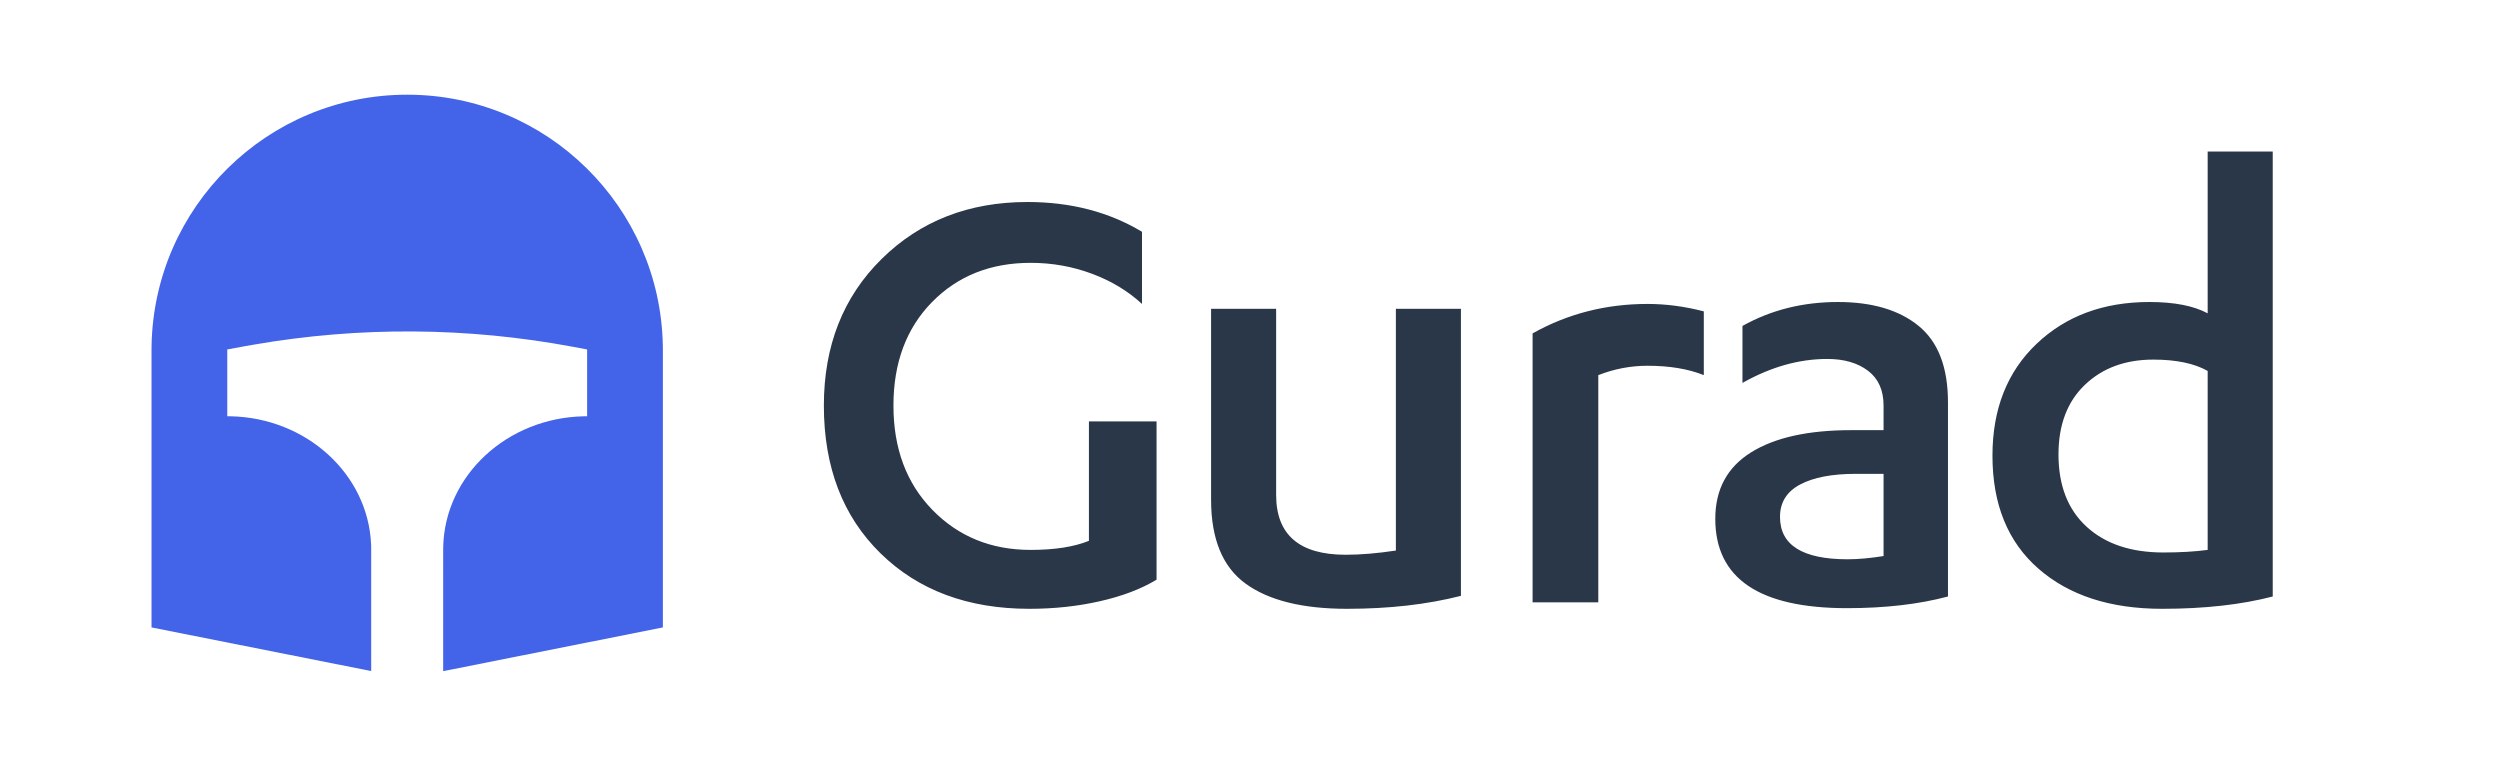
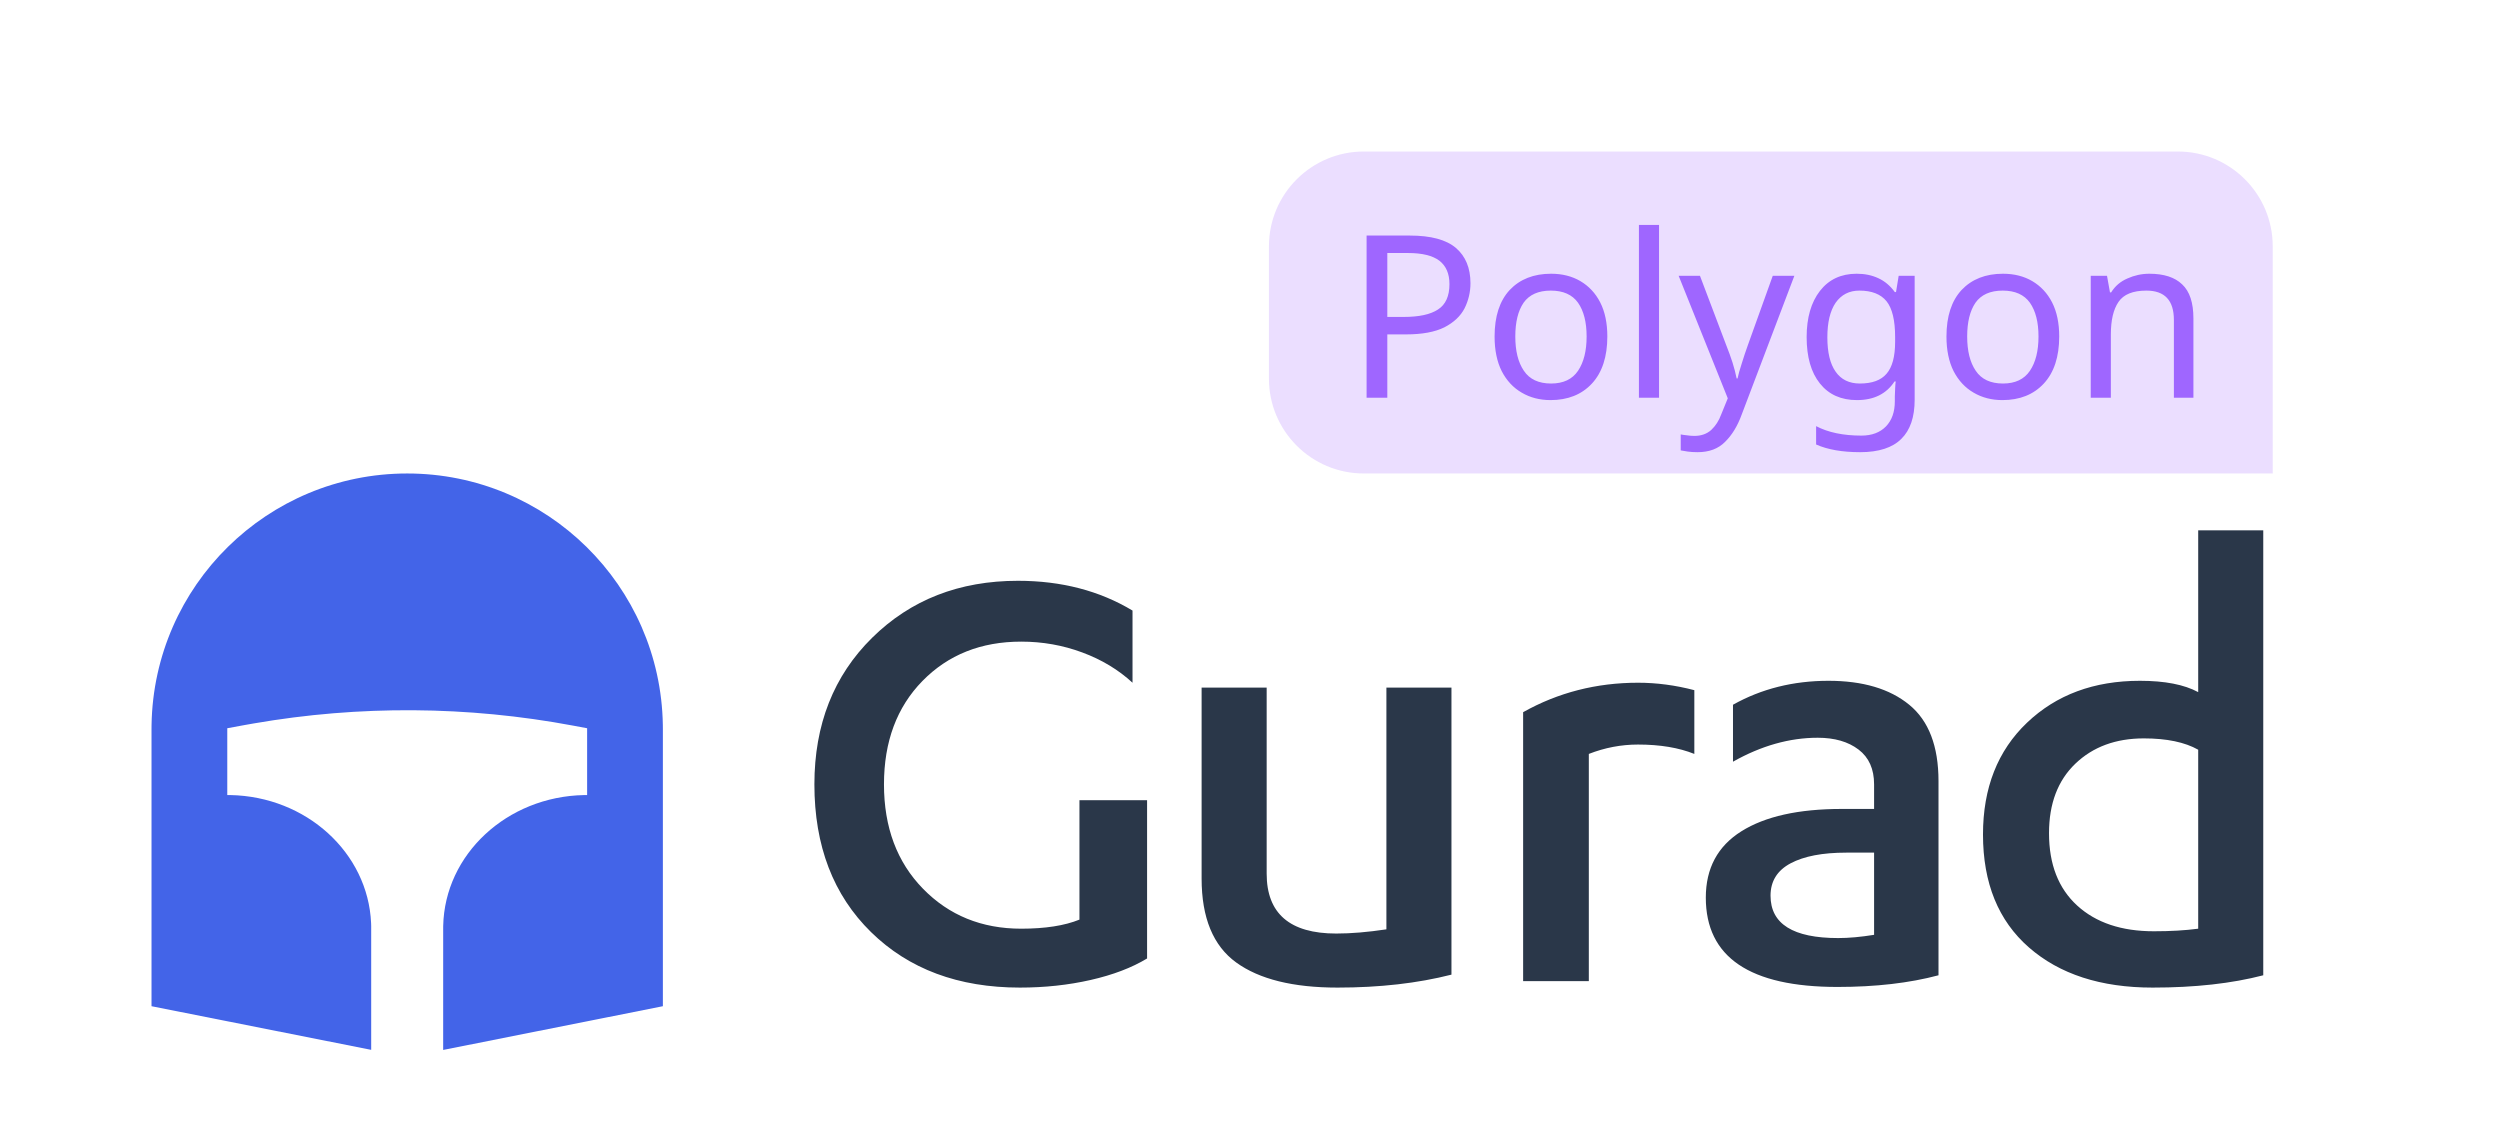
- <svg xmlns="http://www.w3.org/2000/svg" width="132px" height="40px" viewBox="0 0 132 40" version="1.1">
+ <svg xmlns="http://www.w3.org/2000/svg" width="132px" height="60px" viewBox="0 0 132 60" version="1.1">
  <g id="页面-1" stroke="none" stroke-width="1" fill="none" fill-rule="evenodd">
-     <g id="01保险-我的保单" transform="translate(-200, -20)">
-       <g id="logo" transform="translate(200, 20)">
+     <g id="04挖矿" transform="translate(-200, -10)">
+       <g id="logo" transform="translate(200, 10)">
        <g id="logo-">
          <polygon id="矩形" points="4.43534098e-14 0 132 0 132 40 4.43534098e-14 40" />
        </g>
-         <g id="编组-5">
+         <g id="编组-5" transform="translate(0, 20)">
          <rect id="矩形" x="0" y="0" width="132" height="40" />
-           <path d="M54.351,32.145 C55.661,32.145 56.905,32.011 58.084,31.743 C59.263,31.475 60.257,31.097 61.066,30.607 L61.066,30.607 L61.066,22.251 L57.495,22.251 L57.495,28.556 C56.709,28.875 55.683,29.035 54.419,29.035 C52.334,29.035 50.606,28.331 49.233,26.924 C47.86,25.518 47.174,23.681 47.174,21.414 C47.174,19.158 47.852,17.338 49.207,15.954 C50.563,14.57 52.3,13.878 54.419,13.878 C55.547,13.878 56.623,14.069 57.648,14.451 C58.674,14.832 59.557,15.365 60.297,16.048 L60.297,16.048 L60.297,12.238 C58.554,11.19 56.538,10.666 54.248,10.666 C51.15,10.666 48.584,11.668 46.55,13.673 C44.517,15.678 43.5,18.258 43.5,21.414 C43.5,24.66 44.497,27.261 46.49,29.214 C48.484,31.168 51.104,32.145 54.351,32.145 Z M71.122,32.145 C73.343,32.145 75.348,31.917 77.137,31.461 L77.137,31.461 L77.137,16.305 L73.702,16.305 L73.702,29.069 C72.722,29.217 71.839,29.291 71.053,29.291 C68.604,29.291 67.38,28.237 67.38,26.13 L67.38,26.13 L67.38,16.305 L63.945,16.305 L63.945,26.386 C63.945,28.459 64.554,29.938 65.773,30.82 C66.992,31.703 68.775,32.145 71.122,32.145 Z M84.39,31.803 L84.39,19.807 C85.233,19.477 86.099,19.312 86.987,19.312 C88.149,19.312 89.14,19.477 89.961,19.807 L89.961,19.807 L89.961,16.441 C88.958,16.179 87.967,16.048 86.987,16.048 C84.789,16.048 82.767,16.567 80.921,17.603 L80.921,17.603 L80.921,31.803 L84.39,31.803 Z M97.522,32.111 C99.538,32.111 101.315,31.905 102.853,31.495 L102.853,31.495 L102.853,21.243 C102.853,19.397 102.337,18.053 101.306,17.21 C100.276,16.367 98.854,15.946 97.043,15.946 C95.186,15.946 93.506,16.367 92.002,17.21 L92.002,17.21 L92.002,20.218 C93.495,19.375 94.987,18.953 96.479,18.953 C97.368,18.953 98.085,19.161 98.632,19.577 C99.179,19.993 99.452,20.605 99.452,21.414 L99.452,21.414 L99.452,22.712 L97.744,22.712 C95.465,22.712 93.7,23.105 92.447,23.891 C91.193,24.677 90.567,25.845 90.567,27.394 C90.567,30.538 92.885,32.111 97.522,32.111 Z M97.556,29.53 C95.175,29.53 93.984,28.784 93.984,27.292 C93.984,26.529 94.338,25.959 95.044,25.583 C95.75,25.207 96.73,25.019 97.983,25.019 L97.983,25.019 L99.452,25.019 L99.452,29.359 C98.746,29.473 98.114,29.53 97.556,29.53 Z M114.156,32.145 C116.389,32.145 118.337,31.928 120,31.495 L120,31.495 L120,8 L116.565,8 L116.565,16.544 C115.825,16.145 114.8,15.946 113.49,15.946 C111.063,15.946 109.075,16.683 107.526,18.159 C105.977,19.634 105.202,21.602 105.202,24.062 C105.202,26.625 106.011,28.613 107.629,30.026 C109.246,31.438 111.422,32.145 114.156,32.145 Z M114.224,29.171 C112.516,29.171 111.166,28.719 110.175,27.813 C109.184,26.907 108.688,25.634 108.688,23.994 C108.688,22.433 109.152,21.209 110.081,20.32 C111.009,19.432 112.214,18.987 113.695,18.987 C114.902,18.987 115.859,19.187 116.565,19.585 L116.565,19.585 L116.565,29.035 C115.882,29.126 115.102,29.171 114.224,29.171 Z" id="Gurad" fill="#2A3749" fill-rule="nonzero" />
+           <path d="M53.851,32.145 C55.161,32.145 56.405,32.011 57.584,31.743 C58.763,31.475 59.757,31.097 60.566,30.607 L60.566,30.607 L60.566,22.251 L56.995,22.251 L56.995,28.556 C56.209,28.875 55.183,29.035 53.919,29.035 C51.834,29.035 50.106,28.331 48.733,26.924 C47.36,25.518 46.674,23.681 46.674,21.414 C46.674,19.158 47.352,17.338 48.707,15.954 C50.063,14.57 51.8,13.878 53.919,13.878 C55.047,13.878 56.123,14.069 57.148,14.451 C58.174,14.832 59.057,15.365 59.797,16.048 L59.797,16.048 L59.797,12.238 C58.054,11.19 56.038,10.666 53.748,10.666 C50.65,10.666 48.084,11.668 46.05,13.673 C44.017,15.678 43,18.258 43,21.414 C43,24.66 43.997,27.261 45.99,29.214 C47.984,31.168 50.604,32.145 53.851,32.145 Z M70.622,32.145 C72.843,32.145 74.848,31.917 76.637,31.461 L76.637,31.461 L76.637,16.305 L73.202,16.305 L73.202,29.069 C72.222,29.217 71.339,29.291 70.553,29.291 C68.104,29.291 66.88,28.237 66.88,26.13 L66.88,26.13 L66.88,16.305 L63.445,16.305 L63.445,26.386 C63.445,28.459 64.054,29.938 65.273,30.82 C66.492,31.703 68.275,32.145 70.622,32.145 Z M83.89,31.803 L83.89,19.807 C84.733,19.477 85.599,19.312 86.487,19.312 C87.649,19.312 88.64,19.477 89.461,19.807 L89.461,19.807 L89.461,16.441 C88.458,16.179 87.467,16.048 86.487,16.048 C84.289,16.048 82.267,16.567 80.421,17.603 L80.421,17.603 L80.421,31.803 L83.89,31.803 Z M97.022,32.111 C99.038,32.111 100.815,31.905 102.353,31.495 L102.353,31.495 L102.353,21.243 C102.353,19.397 101.837,18.053 100.806,17.21 C99.776,16.367 98.354,15.946 96.543,15.946 C94.686,15.946 93.006,16.367 91.502,17.21 L91.502,17.21 L91.502,20.218 C92.995,19.375 94.487,18.953 95.979,18.953 C96.868,18.953 97.585,19.161 98.132,19.577 C98.679,19.993 98.952,20.605 98.952,21.414 L98.952,21.414 L98.952,22.712 L97.244,22.712 C94.965,22.712 93.2,23.105 91.947,23.891 C90.693,24.677 90.067,25.845 90.067,27.394 C90.067,30.538 92.385,32.111 97.022,32.111 Z M97.056,29.53 C94.675,29.53 93.484,28.784 93.484,27.292 C93.484,26.529 93.838,25.959 94.544,25.583 C95.25,25.207 96.23,25.019 97.483,25.019 L97.483,25.019 L98.952,25.019 L98.952,29.359 C98.246,29.473 97.614,29.53 97.056,29.53 Z M113.656,32.145 C115.889,32.145 117.837,31.928 119.5,31.495 L119.5,31.495 L119.5,8 L116.065,8 L116.065,16.544 C115.325,16.145 114.3,15.946 112.99,15.946 C110.563,15.946 108.575,16.683 107.026,18.159 C105.477,19.634 104.702,21.602 104.702,24.062 C104.702,26.625 105.511,28.613 107.129,30.026 C108.746,31.438 110.922,32.145 113.656,32.145 Z M113.724,29.171 C112.016,29.171 110.666,28.719 109.675,27.813 C108.684,26.907 108.188,25.634 108.188,23.994 C108.188,22.433 108.652,21.209 109.581,20.32 C110.509,19.432 111.714,18.987 113.195,18.987 C114.402,18.987 115.359,19.187 116.065,19.585 L116.065,19.585 L116.065,29.035 C115.382,29.126 114.602,29.171 113.724,29.171 Z" id="Gurad" fill="#2A3749" fill-rule="nonzero" />
          <path d="M21.5,5 C28.881,5 34.879,10.924 34.998,18.277 L35,18.5 L35,33.128 L23.399,35.437 L23.4,29.031 L23.401,28.892 C23.48,25.112 26.763,22.06 30.835,21.98 L31,21.978 L31,18.451 L30.256,18.312 C24.688,17.269 18.979,17.231 13.4,18.197 L12.908,18.284 L12,18.451 L12,21.978 L12.157,21.979 C16.176,22.055 19.43,25.026 19.594,28.737 L19.599,28.892 L19.599,28.985 L19.599,35.432 L8,33.128 L8,18.5 L8.002,18.277 C8.121,10.924 14.119,5 21.5,5 Z" id="路径" fill="#4364E8" />
+         </g>
+         <g id="编组" transform="translate(67, 8)">
+           <path d="M2.33031996e-12,5.009 C2.33031996e-12,2.242 2.243,1.99732032e-17 5.01,4.46024971e-17 L47.99,4.27242288e-16 C50.757,4.51875567e-16 53,2.24 53,5.009 L53,11.991 C53,14.758 50.757,17 47.99,17 L2.33031996e-12,17 L2.33031996e-12,5.009 Z" id="Field-color备份-3" fill-opacity="0.6" fill="#DDC8FF" transform="translate(26.5, 8.5) scale(-1, 1) translate(-26.5, -8.5) " />
+           <text id="Polygon" font-family="IBMPlexSans-SemiBold, IBM Plex Sans SemiBold" font-size="12" font-weight="500" fill="#9F66FF">
+             <tspan x="4" y="13">Polygon</tspan>
+           </text>
        </g>
      </g>
    </g>
  </g>
</svg>
